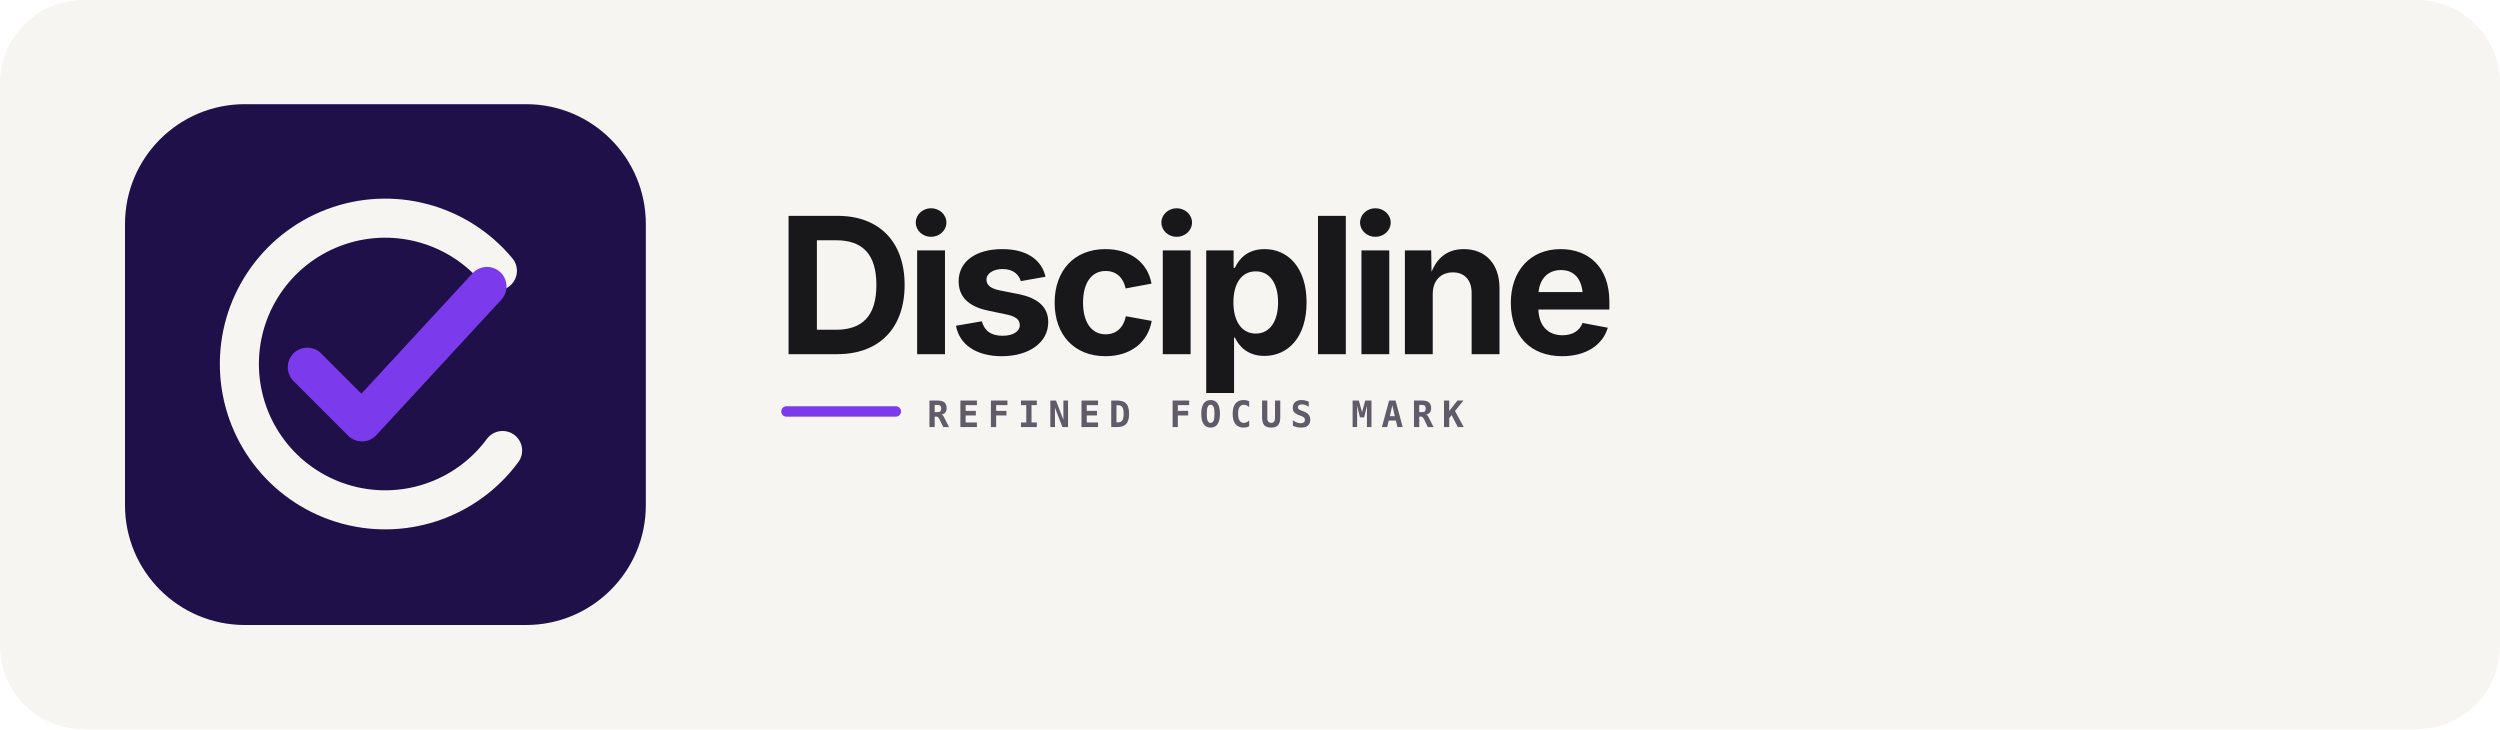
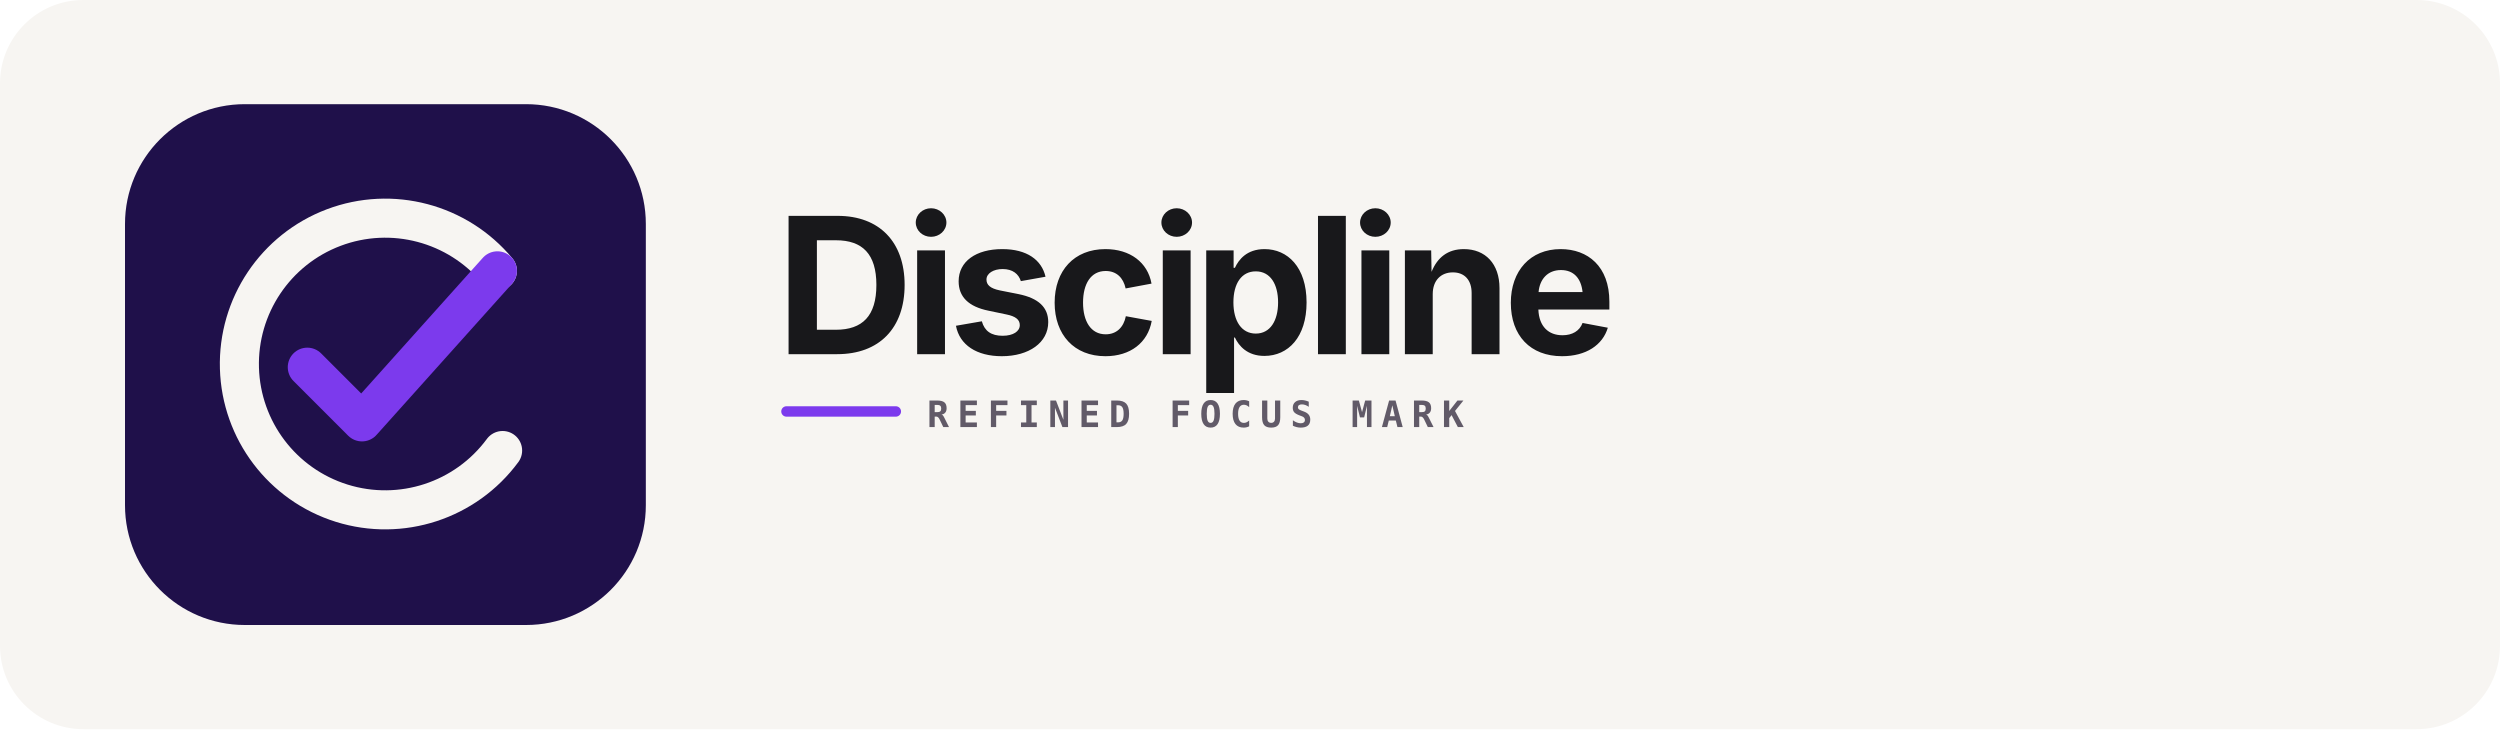
<svg xmlns="http://www.w3.org/2000/svg" width="960" height="280" viewBox="0 0 960 280" role="img" aria-labelledby="title description">
  <rect width="960" height="280" rx="32" fill="#F7F5F2" />
  <g transform="translate(48 40)">
    <rect width="200" height="200" rx="46" fill="#1F104A" />
    <g fill="none" stroke-linecap="round" stroke-linejoin="round">
      <path d="M143 64a56 56 0 1 0 2 69" stroke="#F7F5F2" stroke-width="15" />
-       <path d="m70 101 21 21 48-52" stroke="#7C3AED" stroke-width="15" />
+       <path d="m70 101 21 21 52-58" stroke="#7C3AED" stroke-width="15" />
    </g>
  </g>
  <g fill="#18181B">
    <text x="298" y="136" font-family="Avenir Next, Inter, ui-sans-serif, system-ui, sans-serif" font-size="73" font-weight="700" letter-spacing="-3.1">Discipline</text>
    <path d="M302 158h42" stroke="#7C3AED" stroke-width="4" stroke-linecap="round" />
    <text x="356" y="164" font-family="ui-monospace, SFMono-Regular, Menlo, monospace" font-size="14" font-weight="650" letter-spacing="3.2" fill="#615A68">REFINED FOCUS MARK</text>
  </g>
</svg>
